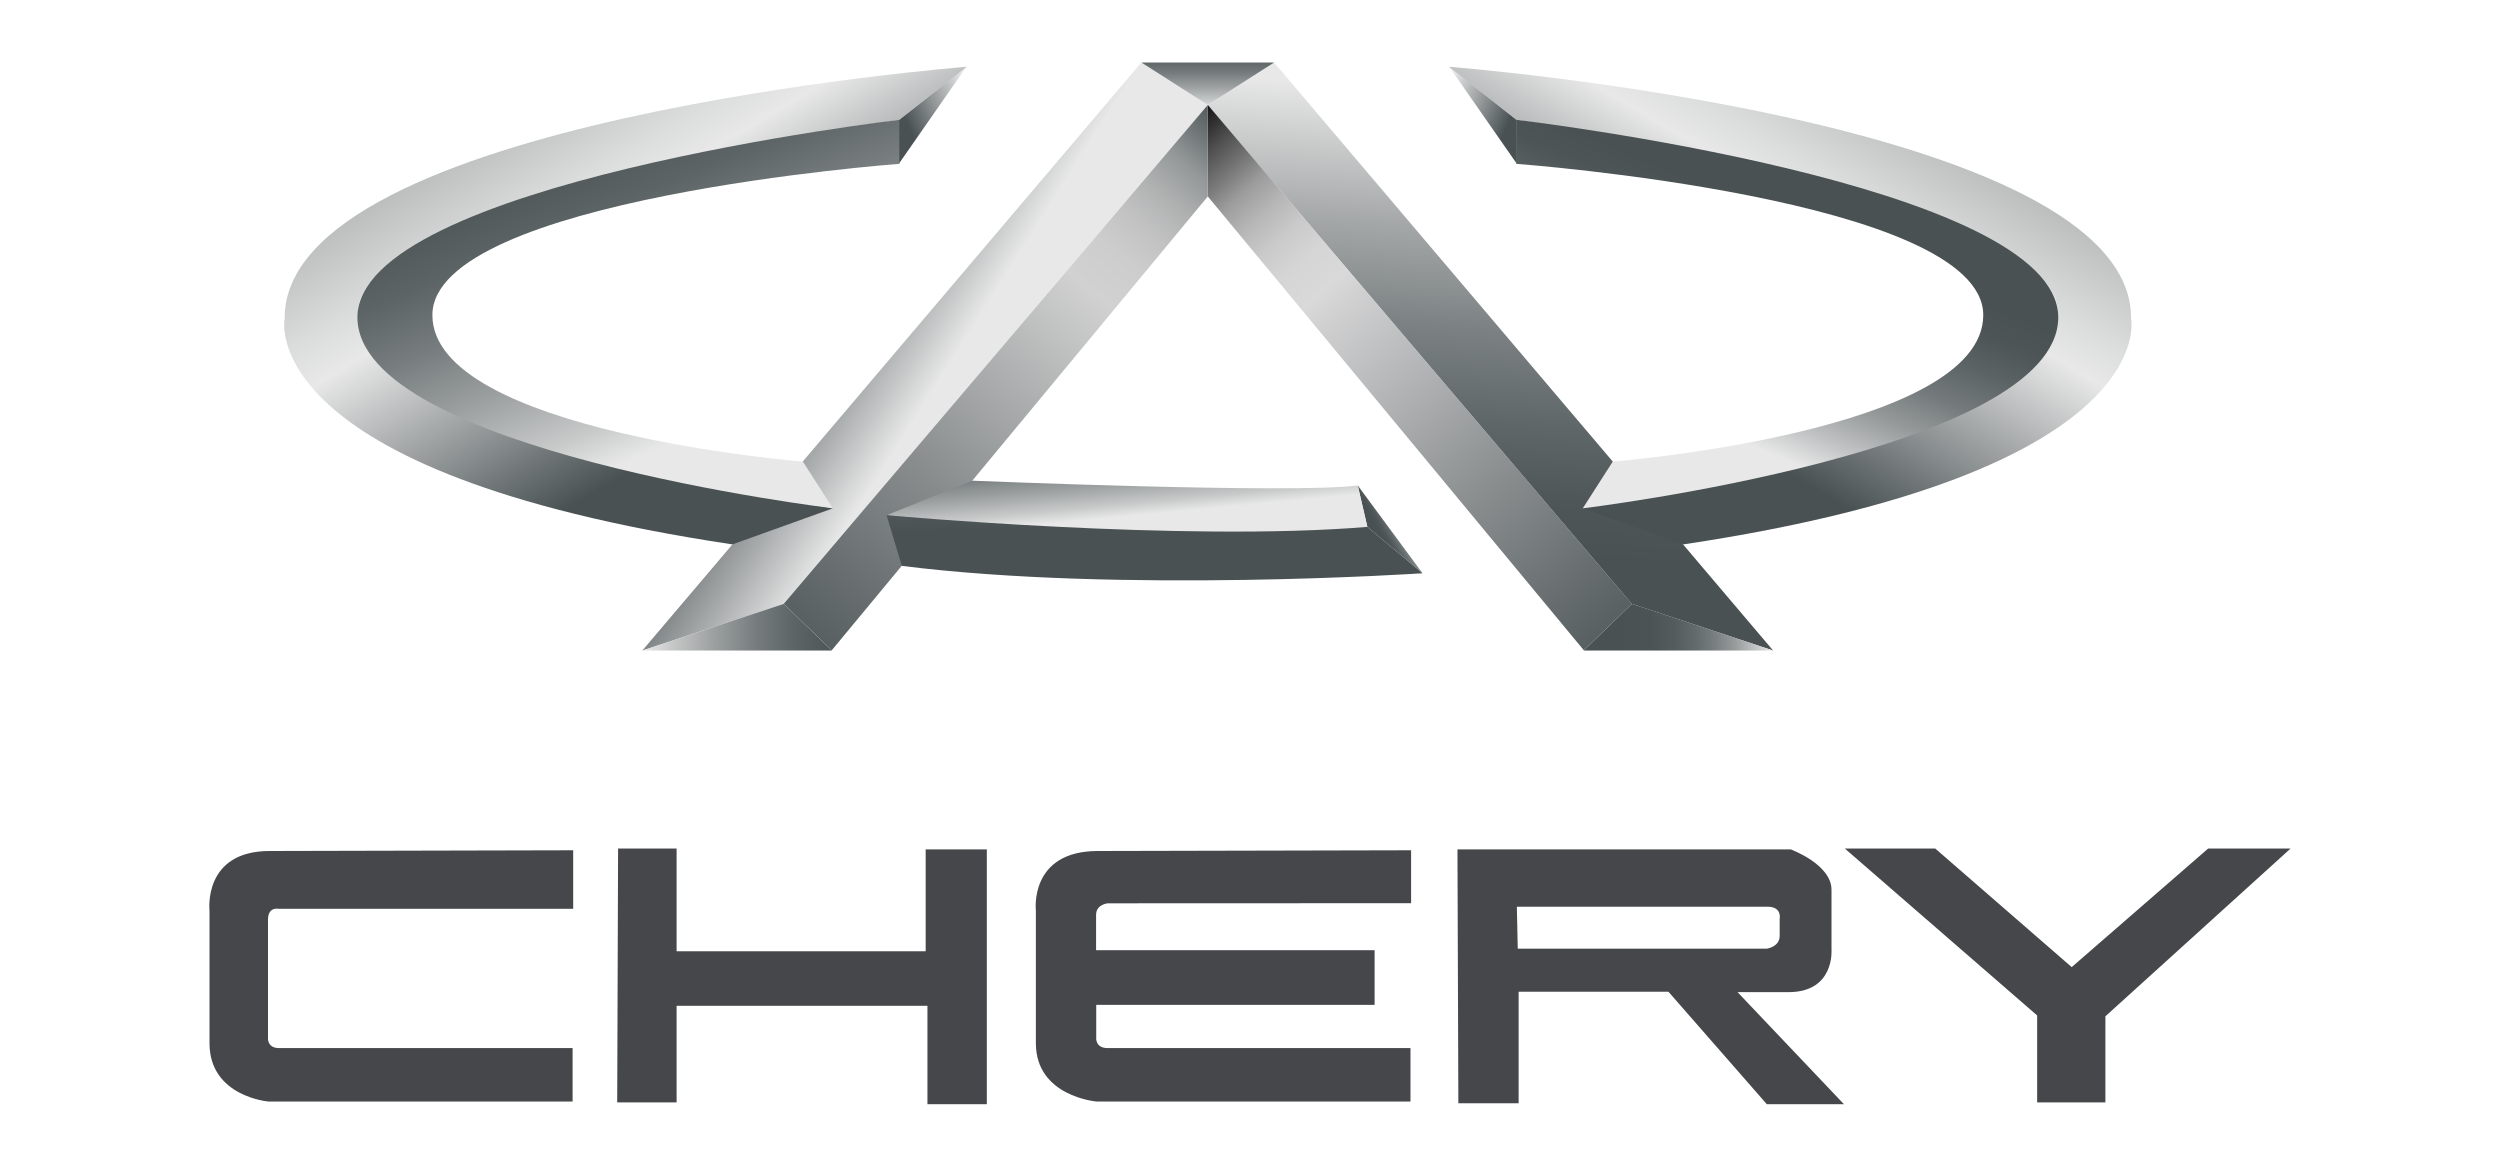
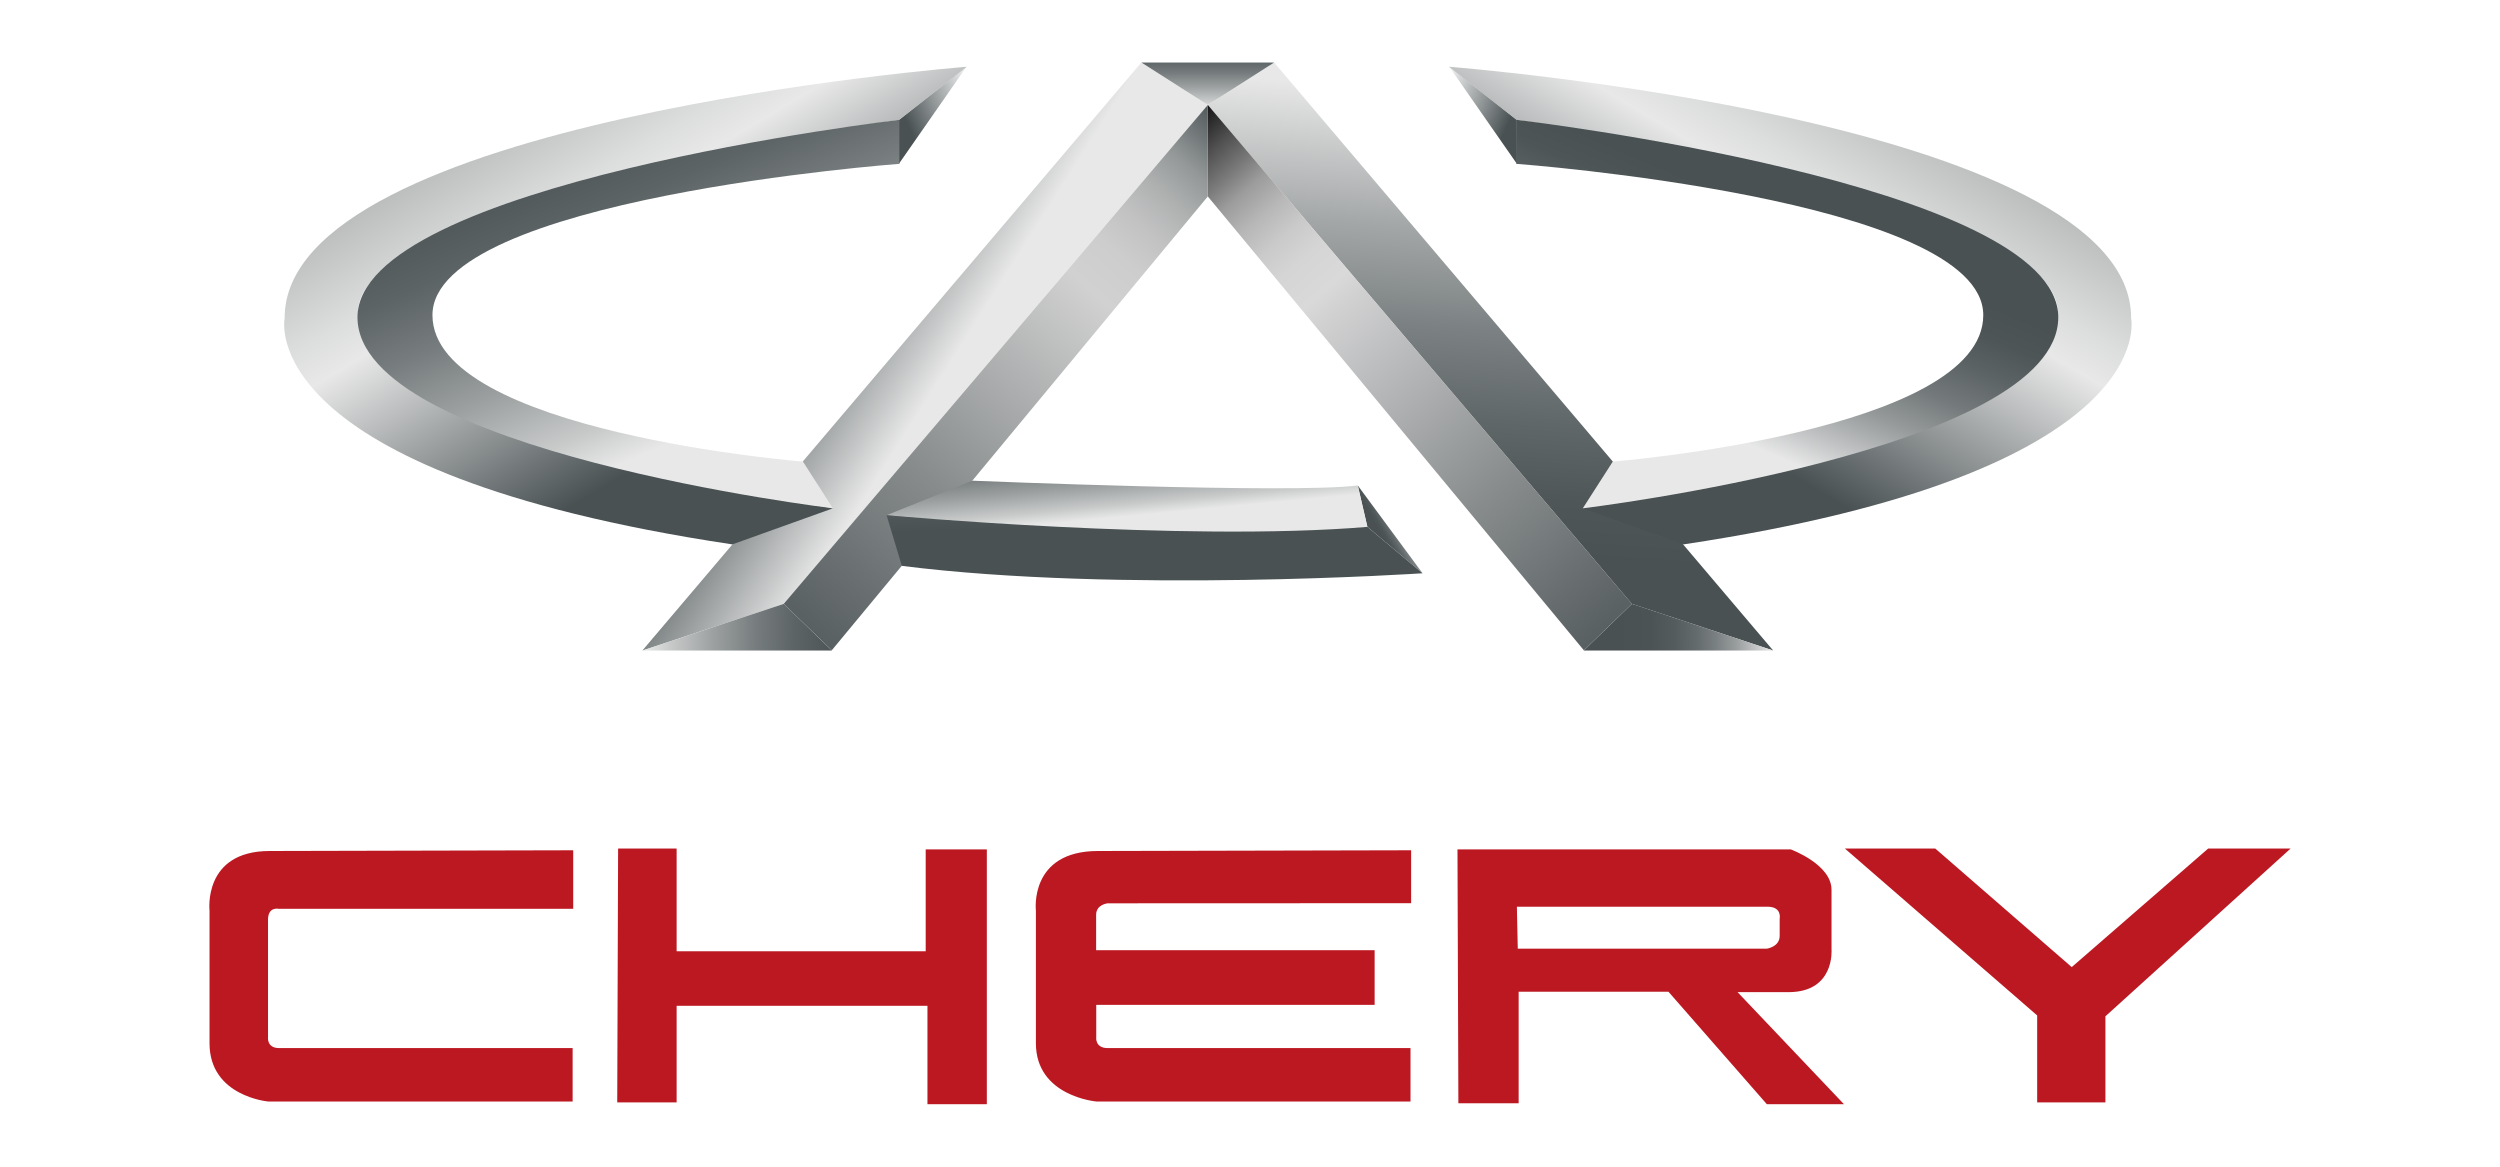
<svg xmlns="http://www.w3.org/2000/svg" width="120" height="56" viewBox="0 0 120 56" fill="none">
-   <path d="M27.513 40.812V43.624H13.388C13.388 43.624 12.864 43.497 12.864 44.144V49.781C12.864 49.781 12.792 50.308 13.396 50.308H27.485V52.873H12.878C12.878 52.873 10.056 52.634 10.056 50.076V43.709C10.056 43.709 9.729 40.848 12.942 40.848L27.514 40.813L27.513 40.812ZM53.153 45.609H65.981V48.234H52.619V49.781C52.619 49.781 52.545 50.308 53.168 50.308H67.703V52.873H52.634C52.634 52.873 49.722 52.634 49.722 50.076V43.709C49.722 43.709 49.385 40.848 52.7 40.848L67.733 40.813V43.353C67.733 43.353 54.309 43.358 53.172 43.359C53.172 43.359 52.612 43.407 52.612 43.913V45.608L53.153 45.61V45.609ZM29.668 40.728H32.477V45.662H44.432V40.77H47.367V53H44.517V48.277H32.477V52.915H29.626L29.668 40.728ZM69.958 40.77H85.955C85.955 40.77 87.912 41.487 87.912 42.71V45.578C87.912 45.578 88.082 47.623 85.849 47.623H83.402L88.508 53H84.806L80.084 47.602H72.894V52.958H70.001L69.958 40.77V40.77ZM72.852 45.536H84.806C84.806 45.536 85.424 45.451 85.424 44.924V44.102C85.424 44.102 85.551 43.522 84.838 43.522H72.809L72.852 45.535L72.852 45.536ZM88.55 40.728H92.89L99.442 46.421L105.994 40.728H109.95L101.059 48.782V52.915H97.783V48.741L88.55 40.728Z" fill="#46474B" />
-   <path d="M57.971 5.038L37.617 28.985L30.832 31.226L54.785 3L57.971 5.038Z" fill="url(#paint0_linear_596_7914)" />
-   <path d="M57.969 5.038L78.324 28.985L85.11 31.226L61.157 3L57.969 5.038Z" fill="url(#paint1_linear_596_7914)" />
-   <path d="M57.971 5.038L61.16 3H54.785L57.971 5.038Z" fill="url(#paint2_linear_596_7914)" />
-   <path d="M43.141 7.866L46.389 3.204L43.15 5.745L43.141 7.866Z" fill="url(#paint3_linear_596_7914)" />
-   <path d="M39.982 24.399L35.151 26.131C12.072 22.667 13.664 15.279 13.664 15.279C13.613 5.752 46.408 3.204 46.408 3.204L43.17 5.752C43.17 5.752 16.428 9.585 17.198 15.241C17.97 20.896 39.982 24.399 39.982 24.399Z" fill="url(#paint4_linear_596_7914)" />
-   <path d="M43.166 5.752V7.865C43.166 7.865 20.755 9.521 20.755 15.126C20.755 20.731 38.539 22.157 38.539 22.157L39.978 24.399C39.978 24.399 17.156 21.648 17.156 15.228C17.156 8.808 43.166 5.751 43.166 5.751L43.166 5.752Z" fill="url(#paint5_linear_596_7914)" />
-   <path d="M30.832 31.226H39.933L37.617 28.985L30.832 31.226Z" fill="url(#paint6_linear_596_7914)" />
-   <path d="M57.972 5.038V9.432L39.923 31.215L37.617 28.985L57.972 5.038Z" fill="url(#paint7_linear_596_7914)" />
-   <path d="M57.977 5.038V9.432L76.025 31.215L78.332 28.985L57.977 5.038Z" fill="url(#paint8_linear_596_7914)" />
-   <path d="M85.117 31.226H76.016L78.332 28.985L85.117 31.226Z" fill="url(#paint9_linear_596_7914)" />
-   <path d="M72.811 7.866L69.562 3.204L72.801 5.745L72.811 7.866Z" fill="url(#paint10_linear_596_7914)" />
-   <path d="M75.973 24.399L80.805 26.131C103.883 22.667 102.291 15.279 102.291 15.279C102.342 5.752 69.547 3.204 69.547 3.204L72.785 5.752C72.785 5.752 99.527 9.585 98.757 15.241C97.985 20.896 75.973 24.399 75.973 24.399Z" fill="url(#paint11_linear_596_7914)" />
-   <path d="M72.785 5.752V7.865C72.785 7.865 95.196 9.521 95.196 15.126C95.196 20.731 77.412 22.157 77.412 22.157L75.973 24.399C75.973 24.399 98.796 21.648 98.796 15.228C98.796 8.808 72.785 5.751 72.785 5.751L72.785 5.752Z" fill="url(#paint12_linear_596_7914)" />
-   <path d="M65.172 23.302L68.282 27.517L65.634 25.29L65.172 23.302Z" fill="url(#paint13_linear_596_7914)" />
-   <path d="M42.555 24.729L46.667 23.073C46.667 23.073 62.087 23.71 65.171 23.303L65.634 25.29C65.634 25.29 59.183 26.487 42.555 24.729Z" fill="url(#paint14_linear_596_7914)" />
-   <path d="M65.634 25.29L68.282 27.517C68.282 27.517 53.773 28.487 43.287 27.162L42.555 24.729C42.555 24.729 56.818 26.029 65.634 25.29Z" fill="url(#paint15_linear_596_7914)" />
+   <path d="M27.514 40.812V43.624H13.389C13.389 43.624 12.865 43.497 12.865 44.144V49.781C12.865 49.781 12.793 50.308 13.397 50.308H27.486V52.873H12.879C12.879 52.873 10.057 52.634 10.057 50.076V43.709C10.057 43.709 9.73 40.848 12.943 40.848L27.515 40.813L27.514 40.812ZM53.154 45.609H65.982V48.234H52.62V49.781C52.62 49.781 52.546 50.308 53.169 50.308H67.704V52.873H52.635C52.635 52.873 49.723 52.634 49.723 50.076V43.709C49.723 43.709 49.386 40.848 52.701 40.848L67.734 40.813V43.353C67.734 43.353 54.31 43.358 53.172 43.359C53.172 43.359 52.614 43.407 52.614 43.913V45.608L53.154 45.61V45.609ZM29.669 40.728H32.478V45.662H44.433V40.77H47.368V53H44.518V48.277H32.478V52.915H29.627L29.669 40.728ZM69.959 40.77H85.956C85.956 40.77 87.913 41.487 87.913 42.71V45.578C87.913 45.578 88.083 47.623 85.85 47.623H83.403L88.509 53H84.808L80.085 47.602H72.895V52.958H70.002L69.959 40.77V40.77ZM72.852 45.536H84.808C84.808 45.536 85.424 45.451 85.424 44.924V44.102C85.424 44.102 85.552 43.522 84.84 43.522H72.81L72.853 45.535L72.852 45.536ZM88.552 40.728H92.891L99.443 46.421L105.995 40.728H109.951L101.06 48.782V52.915H97.784V48.741L88.552 40.728Z" fill="#BC1822" />
+   <path d="M57.972 5.038L37.618 28.985L30.833 31.226L54.786 3L57.972 5.038Z" fill="url(#paint0_linear_655_4879)" />
+   <path d="M57.972 5.038L78.327 28.985L85.113 31.226L61.16 3L57.972 5.038Z" fill="url(#paint1_linear_655_4879)" />
+   <path d="M57.972 5.038L61.161 3H54.786L57.972 5.038Z" fill="url(#paint2_linear_655_4879)" />
+   <path d="M43.144 7.866L46.392 3.204L43.153 5.745L43.144 7.866Z" fill="url(#paint3_linear_655_4879)" />
+   <path d="M39.981 24.399L35.15 26.131C12.071 22.667 13.663 15.279 13.663 15.279C13.612 5.752 46.407 3.204 46.407 3.204L43.169 5.752C43.169 5.752 16.427 9.585 17.197 15.241C17.969 20.896 39.981 24.399 39.981 24.399Z" fill="url(#paint4_linear_655_4879)" />
+   <path d="M43.169 5.752V7.865C43.169 7.865 20.758 9.521 20.758 15.126C20.758 20.731 38.542 22.157 38.542 22.157L39.981 24.399C39.981 24.399 17.159 21.648 17.159 15.228C17.159 8.808 43.169 5.751 43.169 5.751L43.169 5.752Z" fill="url(#paint5_linear_655_4879)" />
+   <path d="M30.833 31.226H39.934L37.618 28.985L30.833 31.226Z" fill="url(#paint6_linear_655_4879)" />
+   <path d="M57.973 5.038V9.432L39.924 31.215L37.618 28.985L57.973 5.038Z" fill="url(#paint7_linear_655_4879)" />
+   <path d="M57.977 5.038V9.432L76.026 31.215L78.332 28.985L57.977 5.038Z" fill="url(#paint8_linear_655_4879)" />
+   <path d="M85.118 31.226H76.017L78.333 28.985L85.118 31.226Z" fill="url(#paint9_linear_655_4879)" />
+   <path d="M72.813 7.866L69.565 3.204L72.804 5.745L72.813 7.866Z" fill="url(#paint10_linear_655_4879)" />
+   <path d="M75.976 24.399L80.808 26.131C103.886 22.667 102.294 15.279 102.294 15.279C102.345 5.752 69.55 3.204 69.55 3.204L72.788 5.752C72.788 5.752 99.53 9.585 98.76 15.241C97.988 20.896 75.976 24.399 75.976 24.399Z" fill="url(#paint11_linear_655_4879)" />
+   <path d="M72.786 5.752V7.865C72.786 7.865 95.197 9.521 95.197 15.126C95.197 20.731 77.413 22.157 77.413 22.157L75.974 24.399C75.974 24.399 98.797 21.648 98.797 15.228C98.797 8.808 72.786 5.751 72.786 5.751L72.786 5.752Z" fill="url(#paint12_linear_655_4879)" />
+   <path d="M65.173 23.302L68.283 27.517L65.635 25.29L65.173 23.302Z" fill="url(#paint13_linear_655_4879)" />
+   <path d="M42.556 24.729L46.668 23.073C46.668 23.073 62.088 23.71 65.172 23.302L65.635 25.29C65.635 25.29 59.184 26.487 42.556 24.729Z" fill="url(#paint14_linear_655_4879)" />
+   <path d="M65.635 25.29L68.283 27.517C68.283 27.517 53.774 28.487 43.288 27.162L42.556 24.729C42.556 24.729 56.819 26.029 65.635 25.29Z" fill="url(#paint15_linear_655_4879)" />
  <defs>
-     <linearGradient id="paint0_linear_596_7914" x1="44.974" y1="18.461" x2="38.377" y2="14.282" gradientUnits="userSpaceOnUse">
+     <linearGradient id="paint0_linear_655_4879" x1="44.975" y1="18.461" x2="38.378" y2="14.282" gradientUnits="userSpaceOnUse">
      <stop stop-color="#E8E8E8" />
      <stop offset="1" stop-color="#495153" />
    </linearGradient>
-     <linearGradient id="paint1_linear_596_7914" x1="72.534" y1="3.835" x2="70.867" y2="28.217" gradientUnits="userSpaceOnUse">
+     <linearGradient id="paint1_linear_655_4879" x1="72.537" y1="3.835" x2="70.87" y2="28.217" gradientUnits="userSpaceOnUse">
      <stop offset="0.03" stop-color="#E8E8E8" />
      <stop offset="0.1" stop-color="#D6D7D7" />
      <stop offset="0.3" stop-color="#A4A7A8" />
      <stop offset="0.49" stop-color="#7C8283" />
      <stop offset="0.67" stop-color="#606768" />
      <stop offset="0.82" stop-color="#4F5658" />
      <stop offset="0.93" stop-color="#495153" />
    </linearGradient>
-     <linearGradient id="paint2_linear_596_7914" x1="57.972" y1="5.242" x2="57.972" y2="1.931" gradientUnits="userSpaceOnUse">
+     <linearGradient id="paint2_linear_655_4879" x1="57.973" y1="5.242" x2="57.973" y2="1.931" gradientUnits="userSpaceOnUse">
      <stop stop-color="#E8E8E8" />
      <stop offset="0.12" stop-color="#C8CACA" />
      <stop offset="0.33" stop-color="#9B9FA0" />
      <stop offset="0.52" stop-color="#777D7E" />
      <stop offset="0.7" stop-color="#5D6466" />
      <stop offset="0.87" stop-color="#4E5658" />
      <stop offset="1" stop-color="#495153" />
    </linearGradient>
-     <linearGradient id="paint3_linear_596_7914" x1="47.224" y1="4.446" x2="43.611" y2="6.075" gradientUnits="userSpaceOnUse">
+     <linearGradient id="paint3_linear_655_4879" x1="47.227" y1="4.446" x2="43.614" y2="6.075" gradientUnits="userSpaceOnUse">
      <stop stop-color="white" />
      <stop offset="1" stop-color="#495153" />
    </linearGradient>
-     <linearGradient id="paint4_linear_596_7914" x1="35.761" y1="19.378" x2="19.702" y2="-7.647" gradientUnits="userSpaceOnUse">
+     <linearGradient id="paint4_linear_655_4879" x1="35.76" y1="19.378" x2="19.701" y2="-7.647" gradientUnits="userSpaceOnUse">
      <stop stop-color="#495153" />
      <stop offset="0.36" stop-color="#E8E8E8" />
      <stop offset="0.42" stop-color="#DCDDDD" />
      <stop offset="0.54" stop-color="#BFC1C1" />
      <stop offset="0.7" stop-color="#8F9394" />
      <stop offset="0.88" stop-color="#4D5557" />
      <stop offset="0.9" stop-color="#495153" />
    </linearGradient>
-     <linearGradient id="paint5_linear_596_7914" x1="34.301" y1="20.372" x2="27.871" y2="5.199" gradientUnits="userSpaceOnUse">
+     <linearGradient id="paint5_linear_655_4879" x1="34.304" y1="20.372" x2="27.874" y2="5.199" gradientUnits="userSpaceOnUse">
      <stop stop-color="#E8E8E8" />
      <stop offset="0.12" stop-color="#C8CACA" />
      <stop offset="0.33" stop-color="#9B9FA0" />
      <stop offset="0.52" stop-color="#777D7E" />
      <stop offset="0.7" stop-color="#5D6466" />
      <stop offset="0.87" stop-color="#4E5658" />
      <stop offset="1" stop-color="#495153" />
    </linearGradient>
-     <linearGradient id="paint6_linear_596_7914" x1="30.947" y1="30.073" x2="41.176" y2="30.177" gradientUnits="userSpaceOnUse">
+     <linearGradient id="paint6_linear_655_4879" x1="30.948" y1="30.073" x2="41.176" y2="30.177" gradientUnits="userSpaceOnUse">
      <stop stop-color="#E8E8E8" />
      <stop offset="0.12" stop-color="#C8CACA" />
      <stop offset="0.33" stop-color="#9B9FA0" />
      <stop offset="0.52" stop-color="#777D7E" />
      <stop offset="0.7" stop-color="#5D6466" />
      <stop offset="0.87" stop-color="#4E5658" />
      <stop offset="1" stop-color="#495153" />
    </linearGradient>
-     <linearGradient id="paint7_linear_596_7914" x1="59.798" y1="6.11" x2="35.926" y2="33.018" gradientUnits="userSpaceOnUse">
+     <linearGradient id="paint7_linear_655_4879" x1="59.799" y1="6.11" x2="35.927" y2="33.018" gradientUnits="userSpaceOnUse">
      <stop stop-color="#495153" />
      <stop offset="0.05" stop-color="#727879" />
      <stop offset="0.09" stop-color="#949899" />
      <stop offset="0.14" stop-color="#AFB1B1" />
      <stop offset="0.19" stop-color="#C2C2C3" />
      <stop offset="0.24" stop-color="#CDCDCD" />
      <stop offset="0.3" stop-color="#D1D1D1" />
      <stop offset="0.63" stop-color="#888C8D" />
      <stop offset="0.88" stop-color="#5A6163" />
      <stop offset="1" stop-color="#495153" />
    </linearGradient>
-     <linearGradient id="paint8_linear_596_7914" x1="56.151" y1="6.11" x2="80.022" y2="33.018" gradientUnits="userSpaceOnUse">
+     <linearGradient id="paint8_linear_655_4879" x1="56.151" y1="6.11" x2="80.023" y2="33.018" gradientUnits="userSpaceOnUse">
      <stop />
      <stop offset="0.02" stop-color="#202020" />
      <stop offset="0.06" stop-color="#505050" />
      <stop offset="0.1" stop-color="#7A7A7A" />
      <stop offset="0.13" stop-color="#9C9C9C" />
      <stop offset="0.17" stop-color="#B7B7B7" />
      <stop offset="0.21" stop-color="#CACACA" />
      <stop offset="0.25" stop-color="#D5D5D5" />
      <stop offset="0.3" stop-color="#D9D9D9" />
      <stop offset="0.33" stop-color="#D1D1D2" />
      <stop offset="0.65" stop-color="#888C8D" />
      <stop offset="0.88" stop-color="#5A6163" />
      <stop offset="1" stop-color="#495153" />
    </linearGradient>
-     <linearGradient id="paint9_linear_596_7914" x1="85.002" y1="30.073" x2="74.773" y2="30.177" gradientUnits="userSpaceOnUse">
+     <linearGradient id="paint9_linear_655_4879" x1="85.003" y1="30.073" x2="74.774" y2="30.177" gradientUnits="userSpaceOnUse">
      <stop stop-color="#E3E3E3" />
      <stop offset="0.09" stop-color="#BABCBD" />
      <stop offset="0.17" stop-color="#979B9C" />
      <stop offset="0.26" stop-color="#7A8081" />
      <stop offset="0.35" stop-color="#646B6C" />
      <stop offset="0.45" stop-color="#555C5E" />
      <stop offset="0.57" stop-color="#4B5355" />
      <stop offset="0.73" stop-color="#495153" />
    </linearGradient>
-     <linearGradient id="paint10_linear_596_7914" x1="68.728" y1="4.446" x2="72.34" y2="6.075" gradientUnits="userSpaceOnUse">
+     <linearGradient id="paint10_linear_655_4879" x1="68.73" y1="4.446" x2="72.343" y2="6.075" gradientUnits="userSpaceOnUse">
      <stop stop-color="white" />
      <stop offset="1" stop-color="#495153" />
    </linearGradient>
-     <linearGradient id="paint11_linear_596_7914" x1="80.195" y1="19.378" x2="96.253" y2="-7.647" gradientUnits="userSpaceOnUse">
+     <linearGradient id="paint11_linear_655_4879" x1="80.198" y1="19.378" x2="96.256" y2="-7.647" gradientUnits="userSpaceOnUse">
      <stop stop-color="#495153" />
      <stop offset="0.36" stop-color="#E8E8E8" />
      <stop offset="0.42" stop-color="#DCDDDD" />
      <stop offset="0.54" stop-color="#BFC1C1" />
      <stop offset="0.7" stop-color="#8F9394" />
      <stop offset="0.88" stop-color="#4D5557" />
      <stop offset="0.9" stop-color="#495153" />
    </linearGradient>
-     <linearGradient id="paint12_linear_596_7914" x1="81.65" y1="20.372" x2="88.081" y2="5.199" gradientUnits="userSpaceOnUse">
+     <linearGradient id="paint12_linear_655_4879" x1="81.651" y1="20.372" x2="88.082" y2="5.199" gradientUnits="userSpaceOnUse">
      <stop stop-color="#E8E8E8" />
      <stop offset="0.1" stop-color="#C0C2C3" />
      <stop offset="0.22" stop-color="#969A9B" />
      <stop offset="0.34" stop-color="#747A7B" />
      <stop offset="0.46" stop-color="#5C6365" />
      <stop offset="0.56" stop-color="#4E5557" />
      <stop offset="0.65" stop-color="#495153" />
    </linearGradient>
-     <linearGradient id="paint13_linear_596_7914" x1="67.577" y1="24.942" x2="66.194" y2="25.717" gradientUnits="userSpaceOnUse">
+     <linearGradient id="paint13_linear_655_4879" x1="67.578" y1="24.942" x2="66.195" y2="25.717" gradientUnits="userSpaceOnUse">
      <stop stop-color="#E8E8E8" />
      <stop offset="0.07" stop-color="#D6D7D7" />
      <stop offset="0.28" stop-color="#A4A7A8" />
      <stop offset="0.47" stop-color="#7C8283" />
      <stop offset="0.66" stop-color="#606768" />
      <stop offset="0.81" stop-color="#4F5658" />
      <stop offset="0.93" stop-color="#495153" />
    </linearGradient>
-     <linearGradient id="paint14_linear_596_7914" x1="54.073" y1="24.787" x2="53.618" y2="19.97" gradientUnits="userSpaceOnUse">
+     <linearGradient id="paint14_linear_655_4879" x1="54.074" y1="24.786" x2="53.619" y2="19.97" gradientUnits="userSpaceOnUse">
      <stop stop-color="#E8E8E8" />
      <stop offset="0.12" stop-color="#C8CACA" />
      <stop offset="0.33" stop-color="#9B9FA0" />
      <stop offset="0.52" stop-color="#777D7E" />
      <stop offset="0.7" stop-color="#5D6466" />
      <stop offset="0.87" stop-color="#4E5658" />
      <stop offset="1" stop-color="#495153" />
    </linearGradient>
-     <linearGradient id="paint15_linear_596_7914" x1="55.158" y1="19.934" x2="55.385" y2="25.437" gradientUnits="userSpaceOnUse">
+     <linearGradient id="paint15_linear_655_4879" x1="55.159" y1="19.934" x2="55.386" y2="25.437" gradientUnits="userSpaceOnUse">
      <stop stop-color="#E8E8E8" />
      <stop offset="0.07" stop-color="#D6D7D7" />
      <stop offset="0.28" stop-color="#A4A7A8" />
      <stop offset="0.47" stop-color="#7C8283" />
      <stop offset="0.66" stop-color="#606768" />
      <stop offset="0.81" stop-color="#4F5658" />
      <stop offset="0.93" stop-color="#495153" />
    </linearGradient>
  </defs>
</svg>
